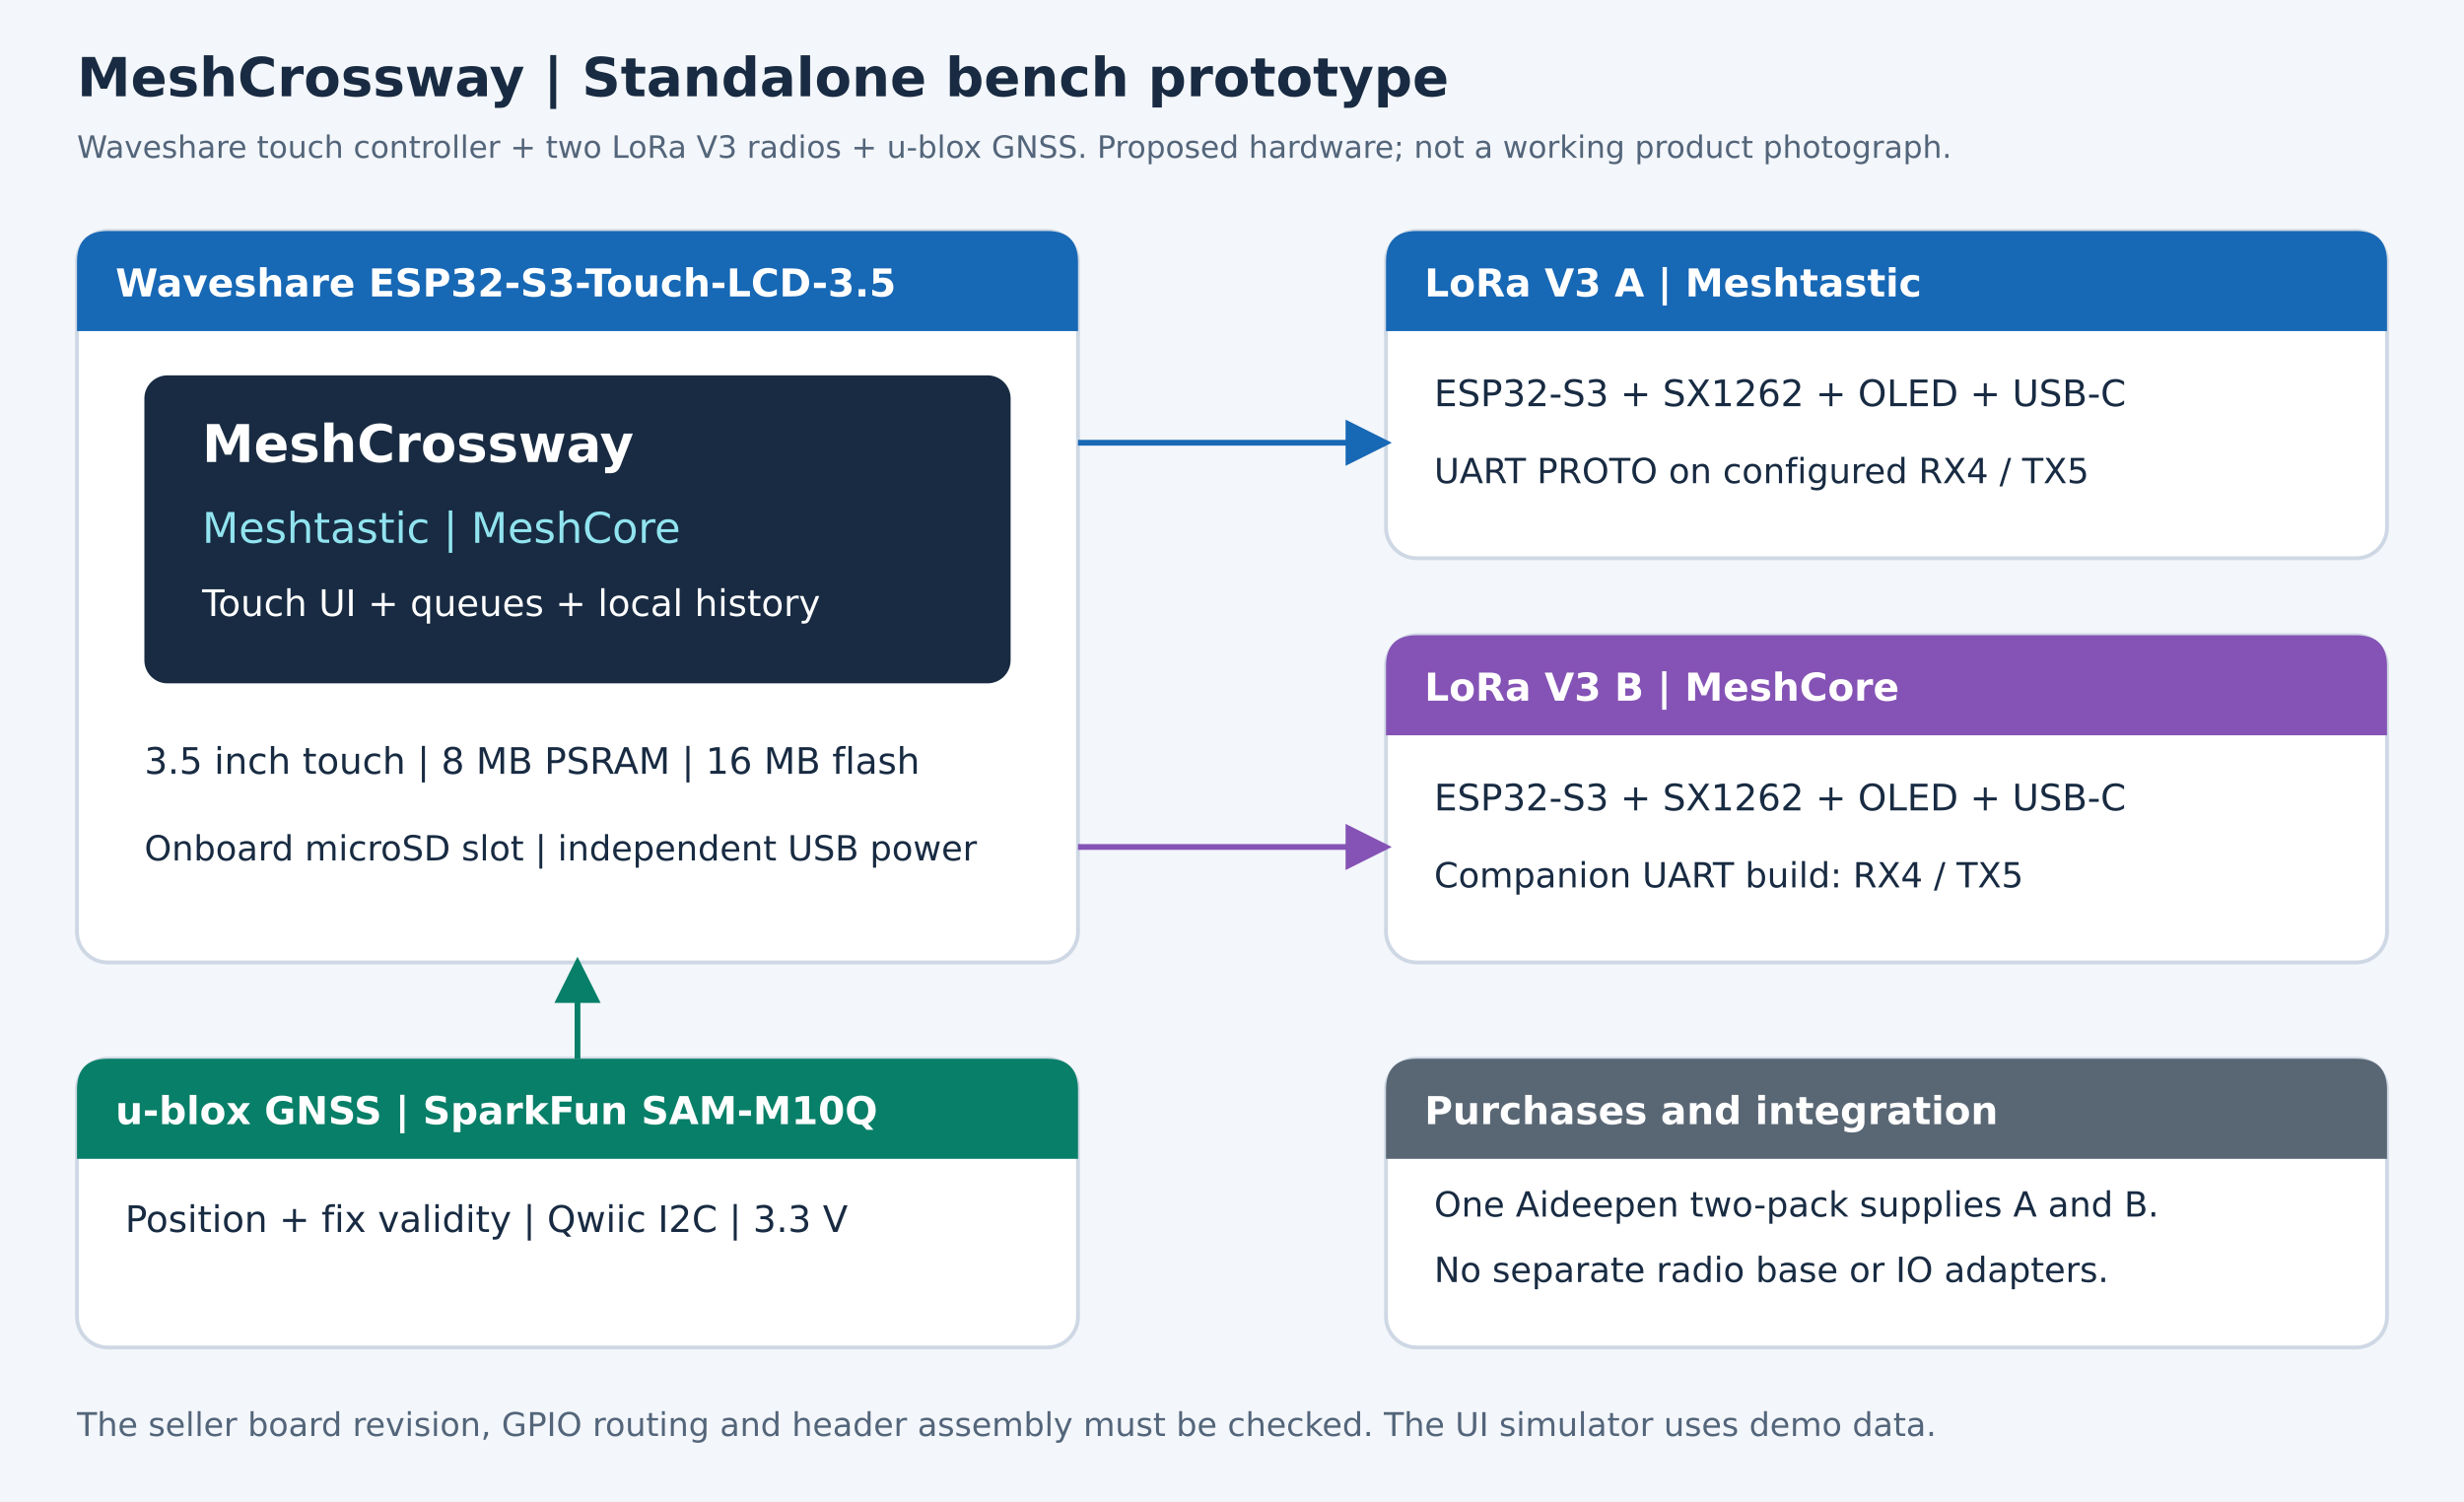
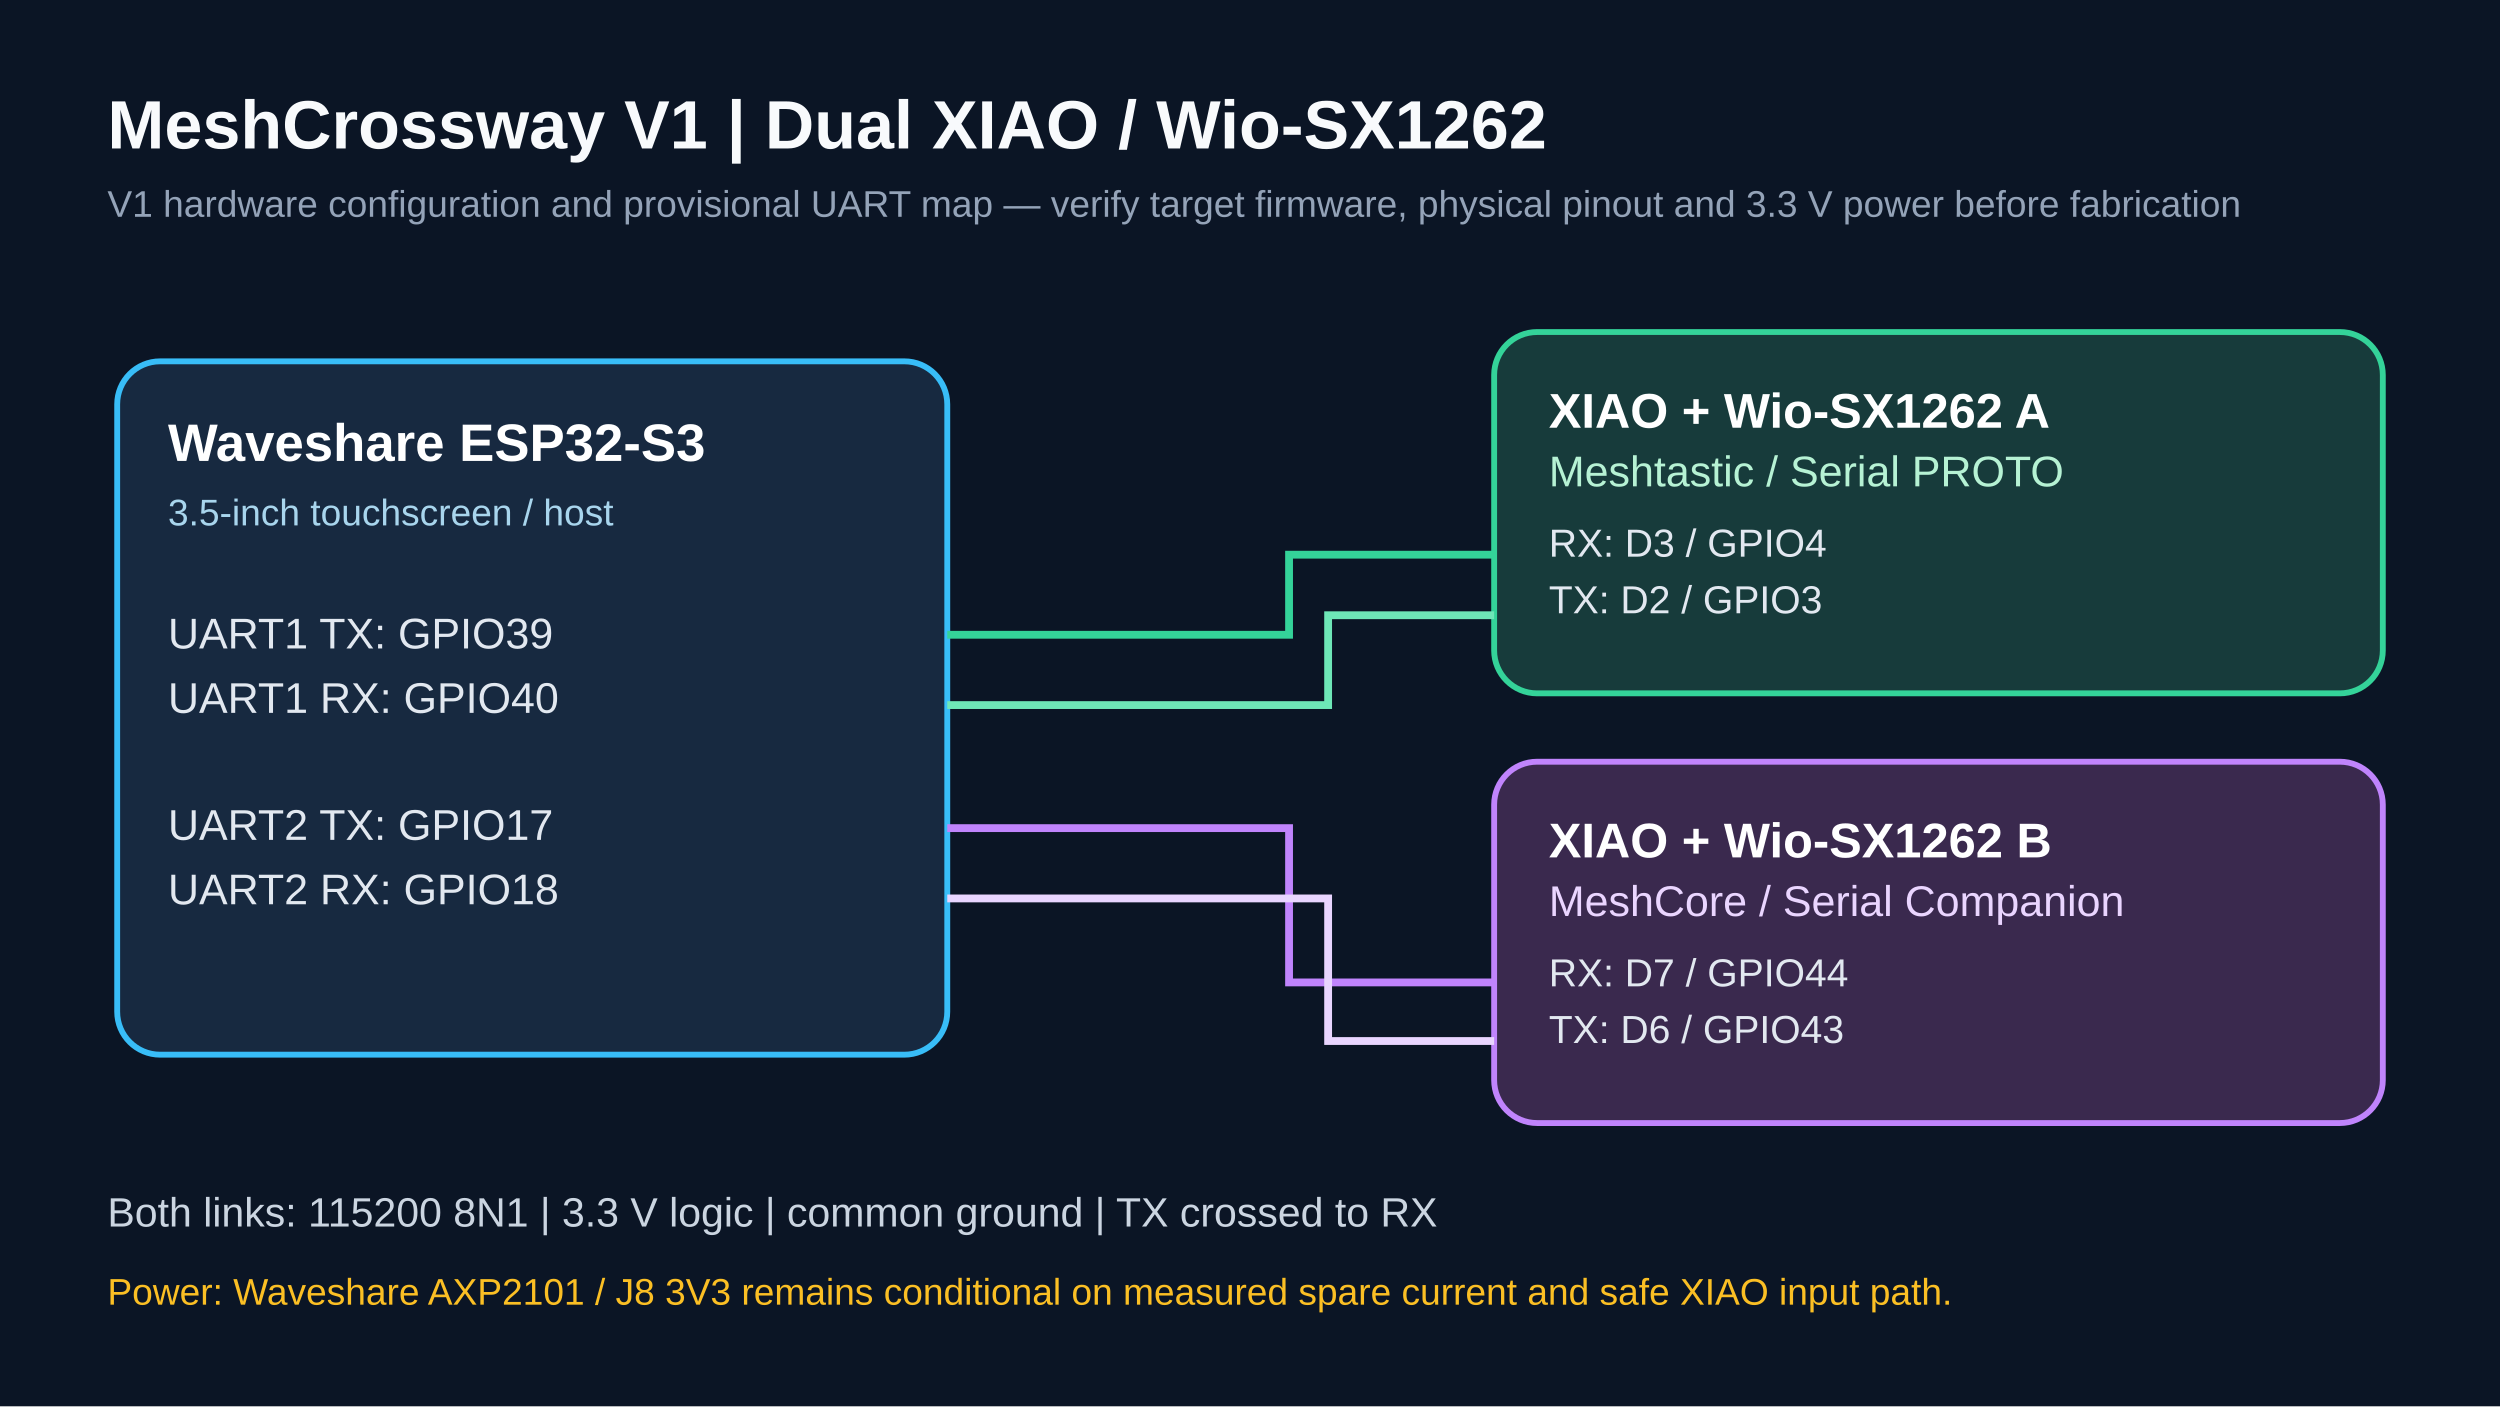
- <svg xmlns="http://www.w3.org/2000/svg" width="1280" height="780" viewBox="0 0 1280 780" role="img" aria-labelledby="title desc">
-   <rect width="1280" height="780" fill="#f3f6fa" />
-   <defs>
-     <marker id="arrow" markerWidth="8" markerHeight="8" refX="7" refY="4" orient="auto-start-reverse">
-       <path d="M0 0L8 4L0 8Z" fill="context-stroke" />
-     </marker>
-   </defs>
-   <text x="40" y="50" font-family="DejaVu Sans,Arial,sans-serif" font-size="28" fill="#182b42" font-weight="700" text-anchor="start">MeshCrossway | Standalone bench prototype</text>
-   <text x="40" y="82" font-family="DejaVu Sans,Arial,sans-serif" font-size="16" fill="#53657a" font-weight="400" text-anchor="start">Waveshare touch controller + two LoRa V3 radios + u-blox GNSS. Proposed hardware; not a working product photograph.</text>
-   <rect x="40" y="120" width="520" height="380" rx="16" fill="white" stroke="#ced8e4" stroke-width="2" />
-   <path d="M56 120H544Q560 120 560 136V172H40V136Q40 120 56 120" fill="#1768b5" />
-   <text x="60" y="154" font-family="DejaVu Sans,Arial,sans-serif" font-size="20" fill="white" font-weight="700" text-anchor="start">Waveshare ESP32-S3-Touch-LCD-3.5</text>
-   <rect x="75" y="195" width="450" height="160" rx="12" fill="#182b42" />
-   <text x="105" y="240" font-family="DejaVu Sans,Arial,sans-serif" font-size="27" fill="white" font-weight="700" text-anchor="start">MeshCrossway</text>
-   <text x="105" y="282" font-family="DejaVu Sans,Arial,sans-serif" font-size="22" fill="#91e4ef" font-weight="400" text-anchor="start">Meshtastic  |  MeshCore</text>
-   <text x="105" y="320" font-family="DejaVu Sans,Arial,sans-serif" font-size="19" fill="white" font-weight="400" text-anchor="start">Touch UI + queues + local history</text>
-   <text x="75" y="402" font-family="DejaVu Sans,Arial,sans-serif" font-size="19" fill="#182b42" font-weight="400" text-anchor="start">3.5 inch touch | 8 MB PSRAM | 16 MB flash</text>
-   <text x="75" y="447" font-family="DejaVu Sans,Arial,sans-serif" font-size="18" fill="#182b42" font-weight="400" text-anchor="start">Onboard microSD slot | independent USB power</text>
-   <rect x="720" y="120" width="520" height="170" rx="16" fill="white" stroke="#ced8e4" stroke-width="2" />
-   <path d="M736 120H1224Q1240 120 1240 136V172H720V136Q720 120 736 120" fill="#1768b5" />
-   <text x="740" y="154" font-family="DejaVu Sans,Arial,sans-serif" font-size="20" fill="white" font-weight="700" text-anchor="start">LoRa V3 A | Meshtastic</text>
-   <text x="745" y="211" font-family="DejaVu Sans,Arial,sans-serif" font-size="19" fill="#182b42" font-weight="400" text-anchor="start">ESP32-S3 + SX1262 + OLED + USB-C</text>
-   <text x="745" y="251" font-family="DejaVu Sans,Arial,sans-serif" font-size="18" fill="#182b42" font-weight="400" text-anchor="start">UART PROTO on configured RX4 / TX5</text>
-   <path d="M560 230L720 230" fill="none" stroke="#1768b5" stroke-width="3" marker-end="url(#arrow)" />
-   <rect x="720" y="330" width="520" height="170" rx="16" fill="white" stroke="#ced8e4" stroke-width="2" />
-   <path d="M736 330H1224Q1240 330 1240 346V382H720V346Q720 330 736 330" fill="#8553b5" />
-   <text x="740" y="364" font-family="DejaVu Sans,Arial,sans-serif" font-size="20" fill="white" font-weight="700" text-anchor="start">LoRa V3 B | MeshCore</text>
-   <text x="745" y="421" font-family="DejaVu Sans,Arial,sans-serif" font-size="19" fill="#182b42" font-weight="400" text-anchor="start">ESP32-S3 + SX1262 + OLED + USB-C</text>
-   <text x="745" y="461" font-family="DejaVu Sans,Arial,sans-serif" font-size="18" fill="#182b42" font-weight="400" text-anchor="start">Companion UART build: RX4 / TX5</text>
-   <path d="M560 440L720 440" fill="none" stroke="#8553b5" stroke-width="3" marker-end="url(#arrow)" />
-   <rect x="40" y="550" width="520" height="150" rx="16" fill="white" stroke="#ced8e4" stroke-width="2" />
-   <path d="M56 550H544Q560 550 560 566V602H40V566Q40 550 56 550" fill="#087f68" />
-   <text x="60" y="584" font-family="DejaVu Sans,Arial,sans-serif" font-size="20" fill="white" font-weight="700" text-anchor="start">u-blox GNSS | SparkFun SAM-M10Q</text>
-   <text x="65" y="640" font-family="DejaVu Sans,Arial,sans-serif" font-size="19" fill="#182b42" font-weight="400" text-anchor="start">Position + fix validity | Qwiic I2C | 3.3 V</text>
-   <path d="M300 550L300 500" fill="none" stroke="#087f68" stroke-width="3" marker-end="url(#arrow)" />
-   <rect x="720" y="550" width="520" height="150" rx="16" fill="white" stroke="#ced8e4" stroke-width="2" />
-   <path d="M736 550H1224Q1240 550 1240 566V602H720V566Q720 550 736 550" fill="#596775" />
-   <text x="740" y="584" font-family="DejaVu Sans,Arial,sans-serif" font-size="20" fill="white" font-weight="700" text-anchor="start">Purchases and integration</text>
-   <text x="745" y="632" font-family="DejaVu Sans,Arial,sans-serif" font-size="18" fill="#182b42" font-weight="400" text-anchor="start">One Aideepen two-pack supplies A and B.</text>
-   <text x="745" y="666" font-family="DejaVu Sans,Arial,sans-serif" font-size="18" fill="#182b42" font-weight="400" text-anchor="start">No separate radio base or IO adapters.</text>
-   <text x="40" y="746" font-family="DejaVu Sans,Arial,sans-serif" font-size="17" fill="#53657a" font-weight="400" text-anchor="start">The seller board revision, GPIO routing and header assembly must be checked. The UI simulator uses demo data.</text>
+ <svg xmlns="http://www.w3.org/2000/svg" width="1280" height="720" viewBox="0 0 1280 720">
+   <rect width="1280" height="720" fill="#0b1525" />
+   <text x="55" y="76" fill="#f8fafc" font-family="Arial" font-size="35" font-weight="bold">MeshCrossway V1 | Dual XIAO / Wio-SX1262</text>
+   <text x="55" y="111" fill="#94a3b8" font-family="Arial" font-size="19">V1 hardware configuration and provisional UART map — verify target firmware, physical pinout and 3.3 V power before fabrication</text>
+   <rect x="60" y="185" width="425" height="355" rx="22" fill="#172940" stroke="#38bdf8" stroke-width="3" />
+   <text x="86" y="236" fill="#ffffff" font-family="Arial" font-size="27" font-weight="bold">Waveshare ESP32-S3</text>
+   <text x="86" y="269" fill="#a8d5ed" font-family="Arial" font-size="19">3.5-inch touchscreen / host</text>
+   <text x="86" y="332" fill="#e2e8f0" font-family="Arial" font-size="22">UART1 TX: GPIO39</text>
+   <text x="86" y="365" fill="#e2e8f0" font-family="Arial" font-size="22">UART1 RX: GPIO40</text>
+   <text x="86" y="430" fill="#e2e8f0" font-family="Arial" font-size="22">UART2 TX: GPIO17</text>
+   <text x="86" y="463" fill="#e2e8f0" font-family="Arial" font-size="22">UART2 RX: GPIO18</text>
+   <rect x="765" y="170" width="455" height="185" rx="22" fill="#173b3b" stroke="#34d399" stroke-width="3" />
+   <text x="793" y="219" fill="#ffffff" font-family="Arial" font-size="25" font-weight="bold">XIAO + Wio-SX1262 A</text>
+   <text x="793" y="249" fill="#b6f2d4" font-family="Arial" font-size="22">Meshtastic / Serial PROTO</text>
+   <text x="793" y="285" fill="#e2e8f0" font-family="Arial" font-size="20">RX: D3 / GPIO4</text>
+   <text x="793" y="314" fill="#e2e8f0" font-family="Arial" font-size="20">TX: D2 / GPIO3</text>
+   <rect x="765" y="390" width="455" height="185" rx="22" fill="#3a294e" stroke="#c084fc" stroke-width="3" />
+   <text x="793" y="439" fill="#ffffff" font-family="Arial" font-size="25" font-weight="bold">XIAO + Wio-SX1262 B</text>
+   <text x="793" y="469" fill="#ead5ff" font-family="Arial" font-size="22">MeshCore / Serial Companion</text>
+   <text x="793" y="505" fill="#e2e8f0" font-family="Arial" font-size="20">RX: D7 / GPIO44</text>
+   <text x="793" y="534" fill="#e2e8f0" font-family="Arial" font-size="20">TX: D6 / GPIO43</text>
+   <g fill="none" stroke-width="4">
+     <path d="M485 325H660V284H765" stroke="#34d399" />
+     <path d="M485 361H680V315H765" stroke="#6ee7b7" />
+     <path d="M485 424H660V503H765" stroke="#c084fc" />
+     <path d="M485 460H680V533H765" stroke="#e9d5ff" />
+   </g>
+   <text x="55" y="628" fill="#cbd5e1" font-family="Arial" font-size="21">Both links: 115200 8N1 | 3.3 V logic | common ground | TX crossed to RX</text>
+   <text x="55" y="668" fill="#fbbf24" font-family="Arial" font-size="19">Power: Waveshare AXP2101 / J8 3V3 remains conditional on measured spare current and safe XIAO input path.</text>
</svg>
